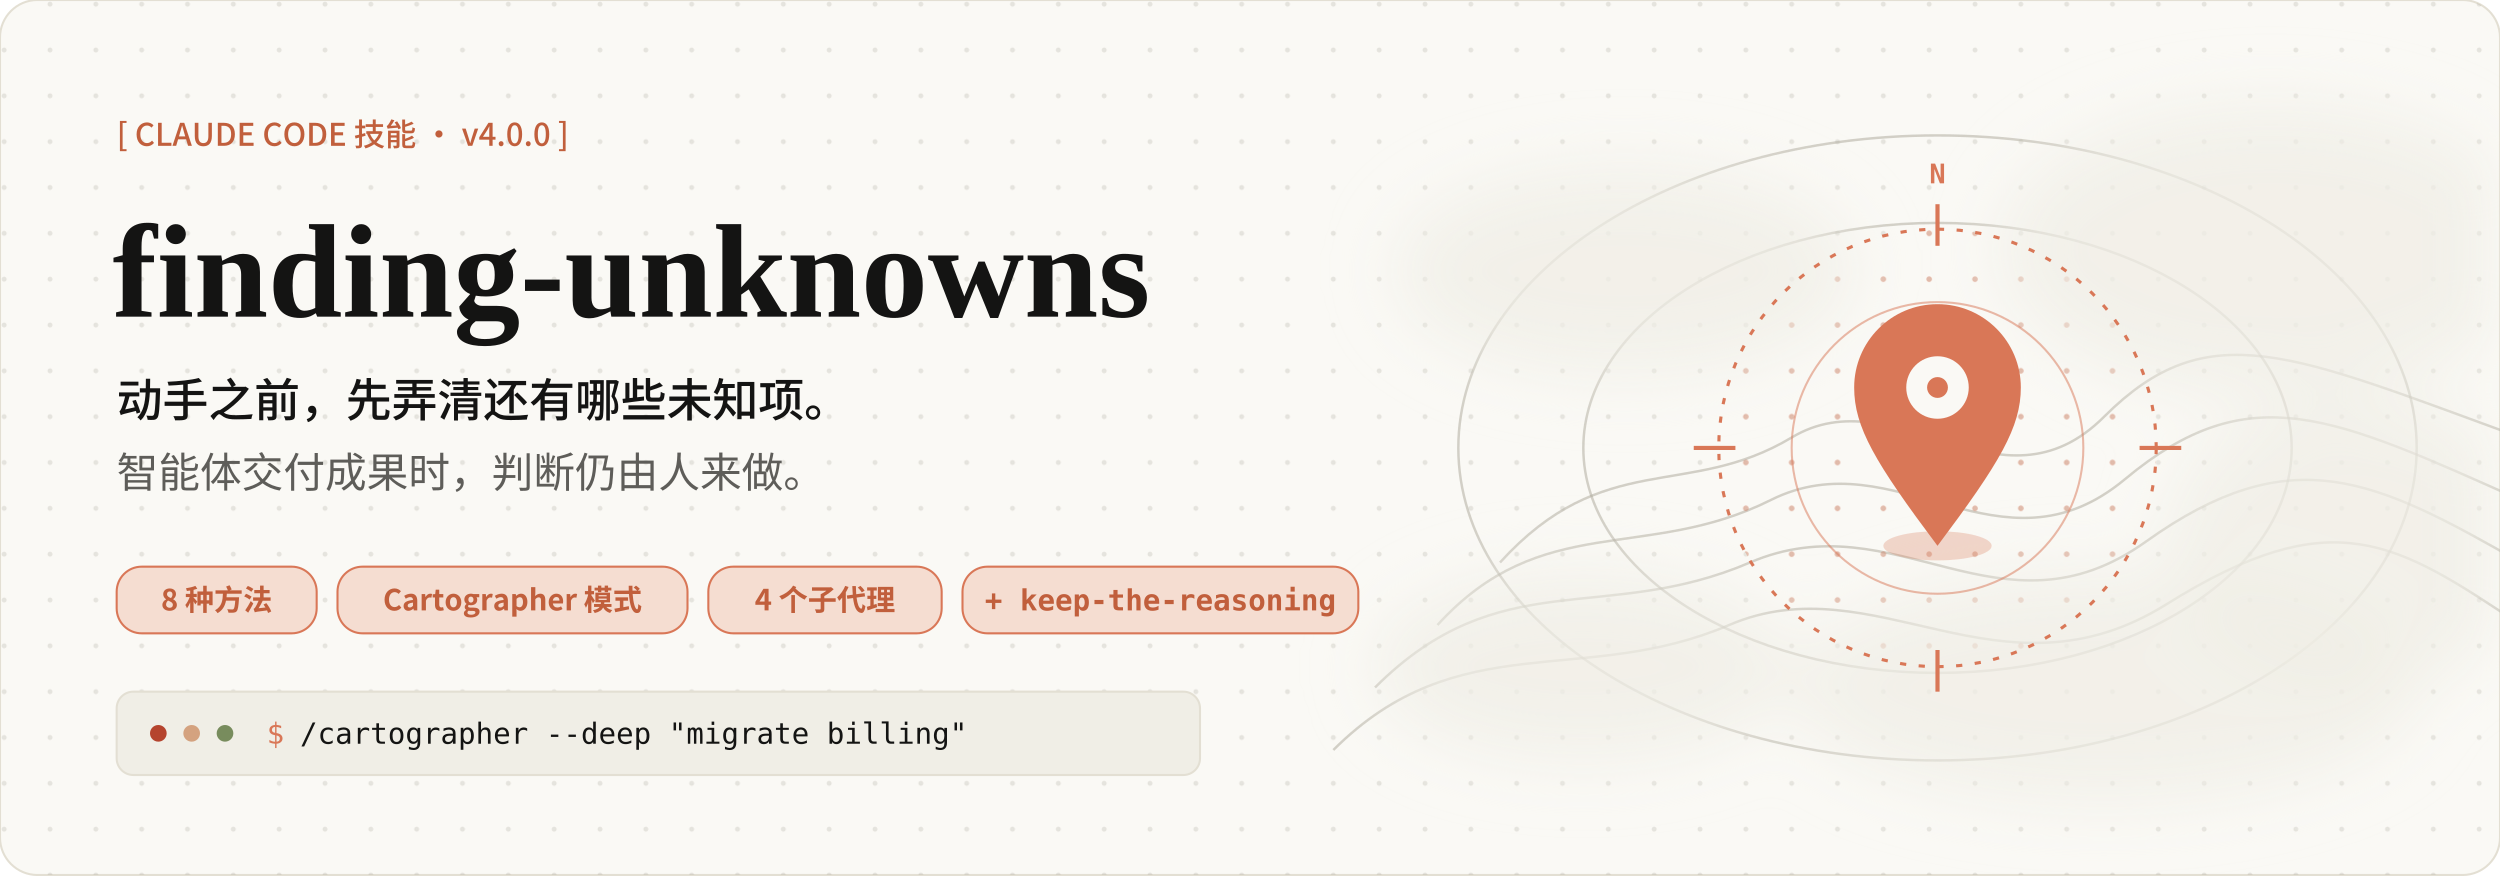
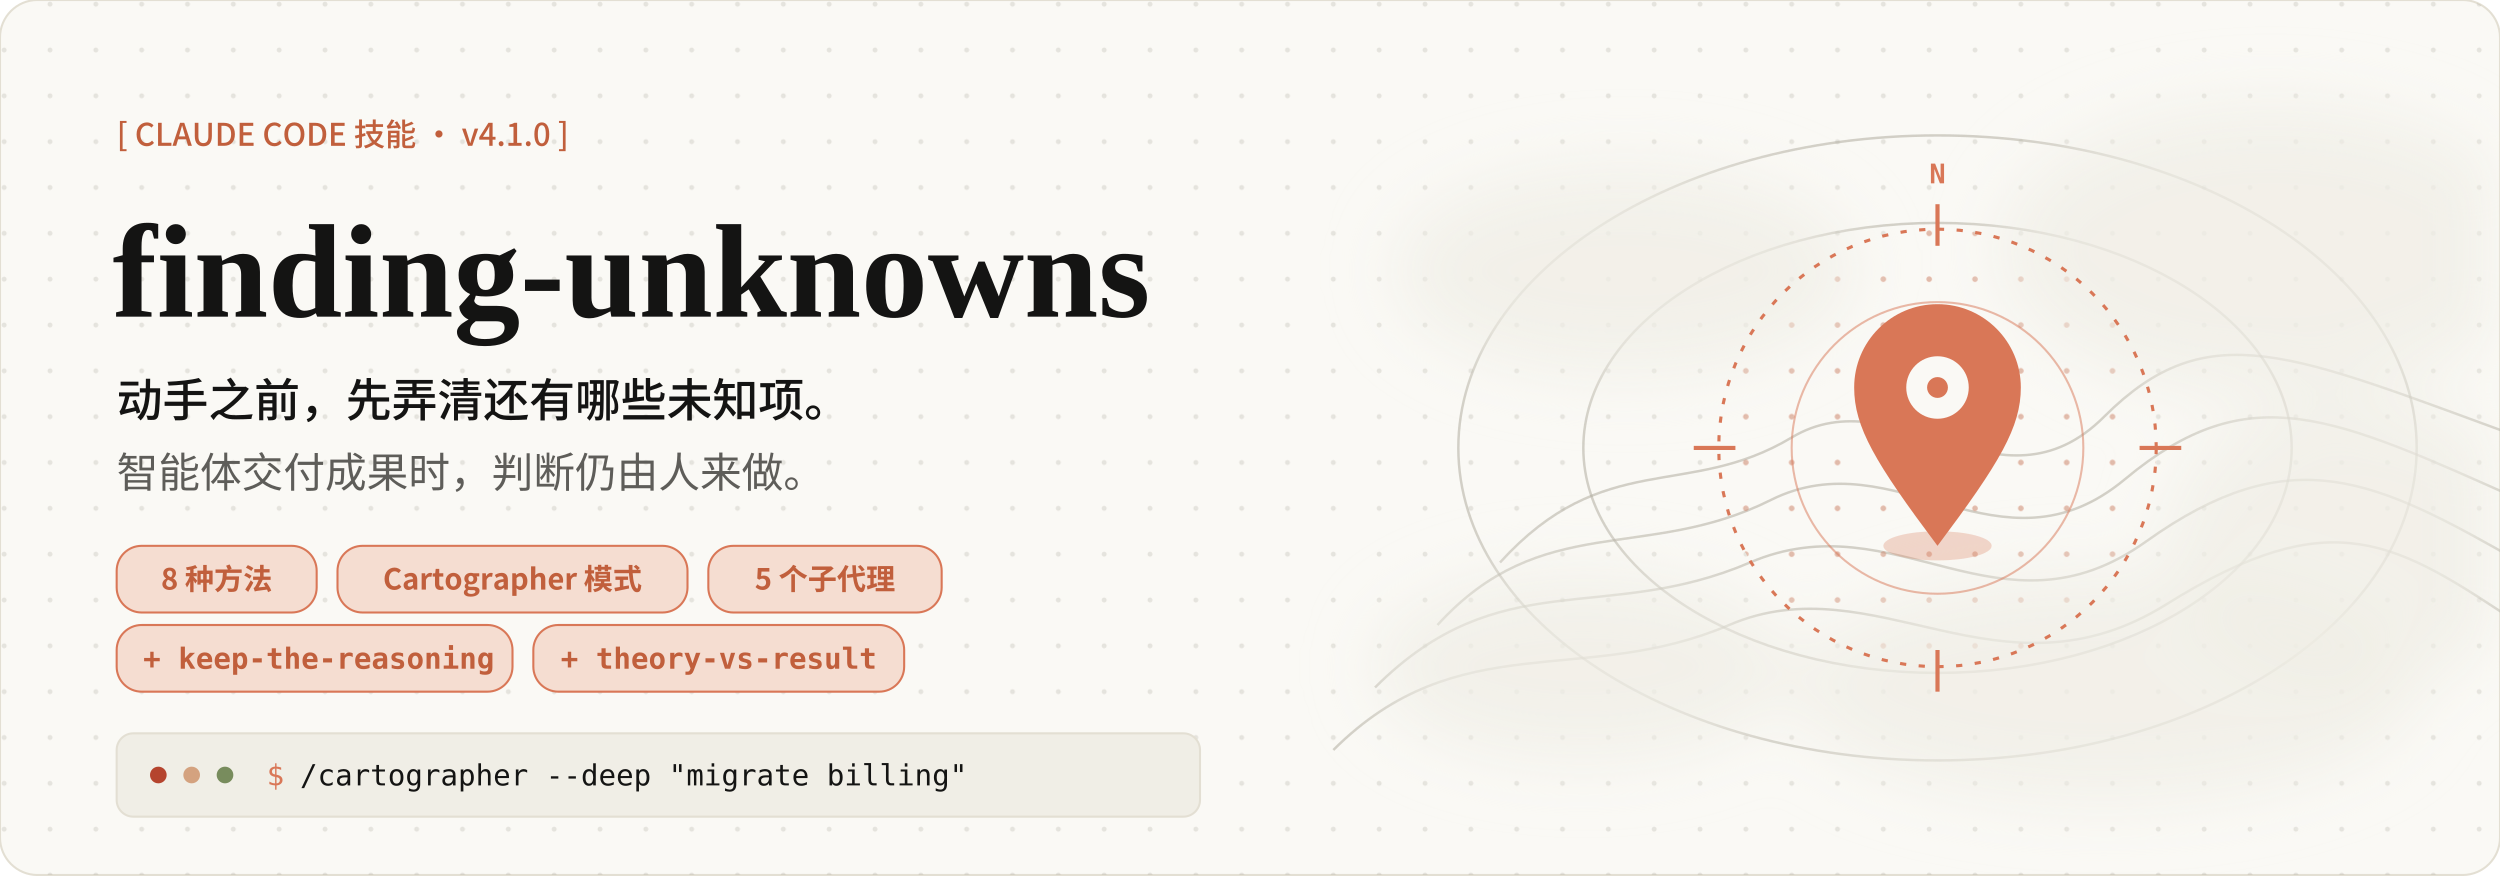
<svg xmlns="http://www.w3.org/2000/svg" xmlns:xlink="http://www.w3.org/1999/xlink" width="1200" height="420" viewBox="0 0 1200 420" role="img" aria-labelledby="t d">
  <defs>
    <path id="nsc400-cid01398" d="M194 244C111 244 42 176 42 92C42 7 111 -61 194 -61C279 -61 347 7 347 92C347 176 279 244 194 244ZM194 -10C139 -10 93 35 93 92C93 147 139 193 194 193C251 193 296 147 296 92C296 35 251 -10 194 -10Z" />
    <path id="nsc400-cid09708" d="M318 597C258 521 159 442 70 392C87 380 115 351 129 336C216 393 322 483 391 569ZM618 555C711 491 822 396 873 332L936 382C881 445 768 536 677 598ZM352 422 285 401C325 303 379 220 448 152C343 72 208 20 47 -14C61 -31 85 -64 93 -82C254 -42 393 16 503 102C609 16 744 -42 910 -74C920 -53 941 -22 958 -5C797 21 663 74 559 151C630 220 686 303 727 406L652 427C618 335 568 260 503 199C437 261 387 336 352 422ZM418 825C443 787 470 737 485 701H67V628H931V701H517L562 719C549 754 516 809 489 849Z" />
    <path id="nsc400-cid09749" d="M457 837C454 683 460 194 43 -17C66 -33 90 -57 104 -76C349 55 455 279 502 480C551 293 659 46 910 -72C922 -51 944 -25 965 -9C611 150 549 569 534 689C539 749 540 800 541 837Z" />
    <path id="nsc400-cid09777" d="M323 768V699H441C437 443 421 132 247 -32C267 -44 292 -65 306 -83C490 98 511 423 517 699H716C698 599 674 486 654 411H845C832 141 816 36 789 9C779 -1 767 -4 748 -4C725 -4 667 -3 605 3C619 -18 627 -49 629 -71C689 -74 746 -75 778 -72C812 -69 833 -62 853 -37C888 2 904 122 920 445C921 456 922 481 922 481H742C762 568 784 678 800 768ZM229 835C183 686 108 536 24 439C37 420 58 380 65 362C94 397 122 437 148 481V-80H220V616C250 680 277 749 299 816Z" />
    <path id="nsc400-cid09792" d="M408 406C459 326 524 218 554 155L624 193C592 254 525 359 473 437ZM751 828V618H345V542H751V23C751 0 742 -7 718 -8C695 -9 613 -10 528 -6C539 -27 553 -61 558 -81C667 -82 734 -81 774 -69C812 -57 828 -35 828 23V542H954V618H828V828ZM295 834C236 678 140 525 37 427C52 409 75 370 84 352C119 387 153 429 186 474V-78H261V590C302 660 338 735 368 811Z" />
    <path id="nsc400-cid09966" d="M251 836C201 685 119 535 30 437C45 420 67 380 74 363C104 397 133 436 160 479V-78H232V605C266 673 296 745 321 816ZM416 175V106H581V-74H654V106H815V175H654V521C716 347 812 179 916 84C930 104 955 130 973 143C865 230 761 398 702 566H954V638H654V837H581V638H298V566H536C474 396 369 226 259 138C276 125 301 99 313 81C419 177 517 342 581 518V175Z" />
    <path id="nsc400-cid10402" d="M696 840C673 679 632 520 565 417C572 410 583 398 592 386H483V577H614V645H483V829H411V645H273V577H411V386H299V-35H366V31H594V384L612 359C630 386 646 416 660 449C675 355 698 257 736 168C689 86 626 21 539 -29C554 -41 578 -68 587 -81C664 -32 723 27 770 98C808 28 859 -33 925 -80C935 -61 957 -34 971 -21C899 25 847 90 808 165C863 276 895 413 914 581H960V646H727C742 705 754 766 764 828ZM366 320H527V97H366ZM709 581H847C833 450 811 338 772 244C734 346 714 458 703 561ZM233 835C185 681 105 528 18 429C31 410 50 369 58 352C91 391 122 436 152 485V-80H222V615C253 680 280 748 302 816Z" />
    <path id="nsc400-cid11182" d="M839 821V19C839 0 831 -6 812 -6C793 -7 730 -8 659 -5C671 -27 683 -61 687 -81C779 -82 835 -80 868 -67C899 -55 913 -32 913 19V821ZM631 720V165H703V720ZM500 786C474 718 434 640 398 586C415 579 446 564 461 553C495 609 538 694 569 767ZM73 757C110 696 154 614 173 562L239 591C218 642 174 721 136 781ZM46 299V229H261C237 130 184 37 73 -33C91 -45 118 -71 130 -86C259 -4 316 108 340 229H569V299H350C355 343 356 388 356 432V468H543V540H356V835H281V540H83V468H281V432C281 388 279 343 274 299Z" />
    <path id="nsc400-cid18519" d="M544 839C544 782 546 725 549 670H128V389C128 259 119 86 36 -37C54 -46 86 -72 99 -87C191 45 206 247 206 388V395H389C385 223 380 159 367 144C359 135 350 133 335 133C318 133 275 133 229 138C241 119 249 89 250 68C299 65 345 65 371 67C398 70 415 77 431 96C452 123 457 208 462 433C462 443 463 465 463 465H206V597H554C566 435 590 287 628 172C562 96 485 34 396 -13C412 -28 439 -59 451 -75C528 -29 597 26 658 92C704 -11 764 -73 841 -73C918 -73 946 -23 959 148C939 155 911 172 894 189C888 56 876 4 847 4C796 4 751 61 714 159C788 255 847 369 890 500L815 519C783 418 740 327 686 247C660 344 641 463 630 597H951V670H626C623 725 622 781 622 839ZM671 790C735 757 812 706 850 670L897 722C858 756 779 805 716 836Z" />
    <path id="nsc400-cid20103" d="M466 773C452 721 425 643 403 594L448 578C472 623 501 695 526 755ZM190 755C212 700 229 628 233 580L286 598C281 645 262 717 239 771ZM320 838V539H177V474H311C276 385 215 290 159 238C169 222 185 195 192 176C238 220 284 294 320 370V120H385V386C420 340 463 280 480 250L524 302C504 329 414 434 385 462V474H531V539H385V838ZM84 804V22H505V89H151V804ZM569 739V421C569 266 560 104 490 -40C509 -51 535 -70 548 -85C627 70 640 242 640 421V434H785V-81H856V434H961V504H640V690C752 714 873 747 957 786L895 842C820 803 685 765 569 739Z" />
    <path id="nsc400-cid20241" d="M474 452C527 375 595 269 627 208L693 246C659 307 590 409 536 485ZM324 402V174H153V402ZM324 469H153V688H324ZM81 756V25H153V106H394V756ZM764 835V640H440V566H764V33C764 13 756 6 736 6C714 4 640 4 562 7C573 -15 585 -49 590 -70C690 -70 754 -69 790 -56C826 -44 840 -22 840 33V566H962V640H840V835Z" />
    <path id="nsc400-cid20445" d="M615 691H823V478H615ZM545 759V410H896V759ZM269 118H735V19H269ZM269 177V271H735V177ZM195 333V-80H269V-43H735V-78H811V333ZM162 843C140 768 100 693 50 642C67 634 96 616 110 605C132 630 153 661 173 696H258V637L256 601H50V539H243C221 478 168 412 40 362C57 349 79 326 89 310C194 357 254 414 288 472C338 438 413 384 443 360L495 411C466 431 352 501 311 523L316 539H503V601H328L329 637V696H477V757H204C214 780 223 805 231 829Z" />
    <path id="nsc400-cid20840" d="M756 629C733 568 690 482 655 428L719 406C754 456 798 535 834 605ZM185 600C224 540 263 459 276 408L347 436C333 487 292 566 252 624ZM460 840V719H104V648H460V396H57V324H409C317 202 169 85 34 26C52 11 76 -18 88 -36C220 30 363 150 460 282V-79H539V285C636 151 780 27 914 -39C927 -20 950 8 968 23C832 83 683 202 591 324H945V396H539V648H903V719H539V840Z" />
    <path id="nsc400-cid20925" d="M159 792V394H461V309H62V240H400C310 144 167 58 36 15C53 -1 76 -28 88 -47C220 3 364 98 461 208V-80H540V213C639 106 785 9 914 -42C925 -23 949 5 965 21C839 63 694 148 601 240H939V309H540V394H848V792ZM236 563H461V459H236ZM540 563H767V459H540ZM236 727H461V625H236ZM540 727H767V625H540Z" />
    <path id="nsc400-cid27066" d="M189 279H459V57H189ZM810 279V57H535V279ZM189 353V571H459V353ZM810 353H535V571H810ZM459 840V646H114V-80H189V-18H810V-76H888V646H535V840Z" />
    <path id="nsc400-cid32775" d="M383 420V334H170V420ZM100 484V-79H170V125H383V8C383 -5 380 -9 367 -9C352 -10 310 -10 263 -8C273 -28 284 -57 288 -77C351 -77 394 -76 422 -65C449 -53 457 -32 457 7V484ZM170 275H383V184H170ZM858 765C801 735 711 699 625 670V838H551V506C551 424 576 401 672 401C692 401 822 401 844 401C923 401 946 434 954 556C933 561 903 572 888 585C883 486 876 469 837 469C809 469 699 469 678 469C633 469 625 475 625 507V609C722 637 829 673 908 709ZM870 319C812 282 716 243 625 213V373H551V35C551 -49 577 -71 674 -71C695 -71 827 -71 849 -71C933 -71 954 -35 963 99C943 104 913 116 896 128C892 15 884 -4 843 -4C814 -4 703 -4 681 -4C634 -4 625 2 625 34V151C726 179 841 218 919 263ZM84 553C105 562 140 567 414 586C423 567 431 549 437 533L502 563C481 623 425 713 373 780L312 756C337 722 362 682 384 643L164 631C207 684 252 751 287 818L209 842C177 764 122 685 105 664C88 643 73 628 58 625C67 605 80 569 84 553Z" />
    <path id="nsc400-cid59058" d="M157 -107C262 -70 330 12 330 120C330 190 300 235 245 235C204 235 169 210 169 163C169 116 203 92 244 92L261 94C256 25 212 -22 135 -54Z" />
    <path id="nsc500-cid00015" d="M149 -14C193 -14 227 21 227 68C227 115 193 149 149 149C106 149 72 115 72 68C72 21 106 -14 149 -14Z" />
    <path id="nsc500-cid00017" d="M286 -14C429 -14 523 115 523 371C523 625 429 750 286 750C141 750 47 626 47 371C47 115 141 -14 286 -14ZM286 78C211 78 158 159 158 371C158 582 211 659 286 659C360 659 413 582 413 371C413 159 360 78 286 78Z" />
+     <path id="nsc500-cid00018" d="M85 0H506V95H363V737H276C233 710 184 692 115 680V607H247V95H85Z" />
    <path id="nsc500-cid00021" d="M339 0H447V198H540V288H447V737H313L20 275V198H339ZM339 288H137L281 509C302 547 322 585 340 623H344C342 582 339 520 339 480Z" />
    <path id="nsc500-cid00034" d="M0 0H119L181 209H437L499 0H622L378 737H244ZM209 301 238 400C262 480 285 561 307 645H311C334 562 356 480 380 400L409 301Z" />
    <path id="nsc500-cid00036" d="M384 -14C480 -14 554 24 614 93L551 167C507 119 456 88 389 88C259 88 176 196 176 370C176 543 265 649 392 649C451 649 497 621 536 583L598 657C553 706 481 750 390 750C203 750 56 606 56 367C56 125 199 -14 384 -14Z" />
    <path id="nsc500-cid00037" d="M97 0H294C514 0 643 131 643 371C643 612 514 737 288 737H97ZM213 95V642H280C438 642 523 555 523 371C523 188 438 95 280 95Z" />
    <path id="nsc500-cid00038" d="M97 0H543V99H213V336H483V434H213V639H532V737H97Z" />
    <path id="nsc500-cid00045" d="M97 0H525V99H213V737H97Z" />
    <path id="nsc500-cid00048" d="M377 -14C567 -14 698 134 698 371C698 608 567 750 377 750C188 750 56 609 56 371C56 134 188 -14 377 -14ZM377 88C255 88 176 199 176 371C176 543 255 649 377 649C499 649 579 543 579 371C579 199 499 88 377 88Z" />
    <path id="nsc500-cid00054" d="M367 -14C530 -14 640 76 640 316V737H528V309C528 142 460 88 367 88C275 88 209 142 209 309V737H93V316C93 76 204 -14 367 -14Z" />
    <path id="nsc500-cid00060" d="M104 -171H316V-107H190V733H316V797H104Z" />
    <path id="nsc500-cid00062" d="M40 -171H252V797H40V733H165V-107H40Z" />
    <path id="nsc500-cid00087" d="M207 0H342L531 551H419L325 254C310 200 293 144 277 90H273C257 144 241 200 225 254L131 551H14Z" />
    <path id="nsc500-cid01398" d="M194 246C108 246 37 175 37 89C37 3 108 -67 194 -67C281 -67 350 3 350 89C350 175 281 246 194 246ZM194 -7C141 -7 98 36 98 89C98 142 141 185 194 185C247 185 290 142 290 89C290 36 247 -7 194 -7Z" />
    <path id="nsc500-cid01644" d="M500 496C436 496 384 444 384 380C384 316 436 264 500 264C564 264 616 316 616 380C616 444 564 496 500 496Z" />
    <path id="nsc500-cid09583" d="M240 143C187 143 115 89 46 14L115 -74C160 -9 206 54 238 54C260 54 292 21 334 -5C402 -47 483 -59 605 -59C703 -59 866 -54 939 -49C941 -23 956 27 967 53C870 41 720 32 609 32C498 32 414 39 350 80L337 88C543 218 760 422 884 609L812 656L793 651H534L601 690C579 732 529 801 490 852L406 807C440 760 482 695 505 651H97V559H723C611 414 425 245 251 142Z" />
    <path id="nsc500-cid09689" d="M166 247V156H845V247ZM52 33V-61H949V33ZM99 738V395L37 389L48 296C171 311 344 332 507 353L505 440L356 423V596H497V681H356V844H262V413L187 405V738ZM845 747C794 716 717 683 639 655V844H545V459C545 357 571 327 677 327C698 327 808 327 831 327C920 327 946 366 958 505C931 511 892 527 871 542C867 435 860 416 823 416C799 416 707 416 688 416C646 416 639 422 639 459V570C734 598 837 633 918 672Z" />
    <path id="nsc500-cid10845" d="M453 844V697H296C309 734 320 771 330 806L234 825C211 721 161 587 94 503C117 494 155 474 177 460C209 500 237 551 261 606H453V421H58V330H310C292 179 251 58 44 -8C65 -27 92 -65 103 -89C333 -7 387 142 408 330H579V58C579 -39 604 -69 703 -69C723 -69 813 -69 833 -69C920 -69 946 -28 955 128C930 135 889 150 869 166C865 41 859 21 825 21C804 21 732 21 716 21C681 21 674 26 674 58V330H944V421H549V606H869V697H549V844Z" />
    <path id="nsc500-cid11237" d="M595 514V103H682V514ZM796 543V27C796 13 791 9 775 8C759 7 705 7 649 9C663 -15 678 -55 683 -81C758 -81 810 -79 844 -64C879 -49 890 -24 890 26V543ZM711 848C690 801 655 737 623 690H330L383 709C365 748 324 804 286 845L197 814C229 776 264 727 282 690H50V604H951V690H730C757 729 786 774 813 817ZM397 289V203H199V289ZM397 361H199V443H397ZM109 524V-79H199V132H397V17C397 5 393 1 380 0C367 -1 323 -1 278 1C291 -21 304 -57 309 -81C375 -81 419 -80 449 -65C480 -51 489 -28 489 16V524Z" />
    <path id="nsc500-cid11393" d="M86 764V680H475V764ZM637 827C637 756 637 687 635 619H506V528H632C620 305 582 110 452 -13C476 -27 508 -60 523 -83C668 57 711 278 724 528H854C843 190 831 63 807 34C797 21 786 18 769 18C748 18 700 18 647 23C663 -3 674 -42 676 -69C728 -72 781 -73 813 -69C846 -64 868 -54 890 -24C924 21 935 165 948 574C948 587 948 619 948 619H728C730 687 731 757 731 827ZM90 33C116 49 155 61 420 125L436 66L518 94C501 162 457 279 419 366L343 345C360 302 379 252 395 204L186 158C223 243 257 345 281 442H493V529H51V442H184C160 330 121 219 107 188C91 150 77 125 60 119C70 96 85 52 90 33Z" />
    <path id="nsc500-cid12277" d="M551 717 550 563H479V717ZM323 324V243H382C364 146 328 50 260 -29C276 -39 306 -70 317 -87C398 5 439 125 460 243H546C542 100 537 39 528 20C520 3 513 0 500 0C485 0 457 0 426 3C438 -21 445 -57 447 -81C483 -83 515 -83 540 -78C566 -74 583 -65 599 -34C625 10 625 192 628 753C628 764 628 797 628 797H324V717H401V563H324V482H401C401 433 399 379 394 324ZM549 482 547 324H471C477 380 479 434 479 482ZM682 797V-85H761V719H861C844 640 818 525 794 444C854 358 865 283 865 223C865 188 861 158 849 147C841 140 832 137 822 137C811 136 797 136 780 138C793 114 798 80 798 58C819 57 838 57 854 59C874 62 892 69 905 79C932 101 943 147 943 211C943 281 930 361 868 452C898 541 931 669 956 767L898 800L887 797ZM70 752V83H141V180H291V752ZM141 665H217V267H141Z" />
    <path id="nsc500-cid17143" d="M58 493V412H940V493H544V570H862V646H544V720H897V801H98V720H451V646H137V570H451V493ZM629 389V273H370V389H276V273H48V189H267C248 116 191 44 31 -7C51 -24 79 -59 90 -82C287 -16 348 87 364 189H629V-85H726V189H954V273H726V389Z" />
    <path id="nsc500-cid18630" d="M46 327V235H452V39C452 18 444 11 421 11C398 10 317 10 237 12C252 -13 270 -55 277 -81C381 -82 449 -80 492 -65C534 -50 551 -24 551 37V235H956V327H551V471H898V561H551V710C666 724 774 742 861 767L791 844C633 799 349 772 109 761C118 740 130 702 133 678C234 682 344 689 452 699V561H114V471H452V327Z" />
    <path id="nsc500-cid18711" d="M608 844V693H381V605H608V468H400V382H444L427 377C466 276 517 189 583 117C506 64 418 26 324 2C342 -18 365 -58 374 -83C475 -53 569 -9 651 51C724 -9 811 -55 912 -85C926 -61 952 -23 973 -4C877 21 794 60 725 113C813 198 882 307 922 446L861 472L844 468H702V605H936V693H702V844ZM520 382H802C768 301 717 231 655 174C597 233 552 303 520 382ZM169 844V647H45V559H169V357C118 344 71 333 33 324L58 233L169 264V25C169 11 163 6 150 6C137 5 94 5 50 6C62 -19 74 -57 78 -80C147 -81 192 -78 222 -63C251 -49 262 -24 262 25V290L376 323L364 409L262 382V559H367V647H262V844Z" />
    <path id="nsc500-cid20695" d="M379 845C368 803 354 760 337 718H60V629H298C235 504 147 389 33 312C52 295 81 261 95 240C152 280 202 327 247 380V-83H340V112H735V27C735 12 729 7 712 7C695 6 634 6 575 9C587 -17 601 -57 604 -83C689 -83 745 -82 781 -68C817 -53 827 -25 827 25V530H351C370 562 387 595 402 629H943V718H440C453 753 465 787 476 822ZM340 280H735V192H340ZM340 360V446H735V360Z" />
    <path id="nsc500-cid20756" d="M449 844V686H131V592H449V439H58V345H400C311 223 166 107 28 47C50 28 81 -10 98 -34C224 32 354 141 449 264V-84H549V268C645 143 775 30 902 -34C918 -9 948 28 971 47C834 107 688 223 598 345H946V439H549V592H875V686H549V844Z" />
    <path id="nsc500-cid23731" d="M78 761C132 730 203 683 236 650L295 723C259 755 188 799 134 826ZM31 499C89 467 163 419 198 385L256 459C218 492 142 537 85 566ZM63 -12 149 -67C196 29 250 149 291 255L214 311C169 196 107 66 63 -12ZM447 204H782V139H447ZM447 271V332H782V271ZM567 844V770H320V701H567V647H346V581H567V523H283V453H955V523H661V581H890V647H661V701H916V770H661V844ZM360 403V-84H447V69H782V15C782 2 778 -2 764 -2C751 -2 703 -3 656 0C667 -23 679 -58 683 -82C753 -82 800 -81 831 -68C863 -54 872 -30 872 13V403Z" />
    <path id="nsc500-cid28275" d="M542 758V-55H634V21H817V-43H913V758ZM634 110V669H817V110ZM145 844C123 726 83 608 26 533C48 520 86 494 103 478C131 518 156 569 178 625H239V475V444H41V354H233C218 228 171 91 29 -10C48 -24 83 -62 96 -81C202 -4 263 97 296 200C349 137 417 52 450 2L515 83C486 117 370 247 320 296L329 354H513V444H335V473V625H485V713H208C219 750 229 788 237 826Z" />
    <path id="nsc500-cid32775" d="M369 407V335H184V407ZM96 486V-83H184V114H369V19C369 7 365 3 353 3C339 2 298 2 255 4C268 -20 282 -57 287 -82C348 -82 393 -80 423 -66C454 -52 462 -27 462 18V486ZM184 263H369V187H184ZM853 774C800 745 720 711 642 683V842H549V523C549 429 575 401 681 401C702 401 815 401 838 401C923 401 949 435 960 560C934 566 895 580 877 595C872 501 865 485 829 485C804 485 711 485 692 485C649 485 642 490 642 524V607C735 634 837 668 915 705ZM863 327C810 292 726 255 643 225V375H550V47C550 -48 577 -76 683 -76C705 -76 820 -76 843 -76C932 -76 958 -39 969 99C943 105 905 119 885 134C881 26 874 7 835 7C809 7 714 7 695 7C652 7 643 13 643 47V147C741 176 848 213 926 257ZM85 546C108 555 145 561 405 581C414 562 421 545 426 529L510 565C491 626 437 716 387 784L308 753C329 722 351 687 370 652L182 640C224 692 267 756 299 819L199 847C169 771 117 695 101 675C84 653 69 639 53 635C64 610 80 565 85 546Z" />
    <path id="nsc500-cid40120" d="M673 472C743 401 838 304 883 245L954 313C908 369 810 462 742 529ZM77 782C131 729 196 655 226 608L305 668C272 714 204 784 150 834ZM327 780V686H612C532 535 410 403 275 320C296 302 332 263 346 243C424 298 500 368 567 450V71H664V586C684 618 703 652 720 686H933V780ZM257 508H38V415H162V122C118 103 68 60 18 4L88 -89C131 -23 175 43 207 43C229 43 264 8 307 -19C381 -63 465 -74 597 -74C700 -74 877 -68 949 -63C951 -34 967 16 978 42C877 29 717 20 601 20C484 20 393 27 326 69C296 87 275 103 257 115Z" />
    <path id="nsc500-cid44152" d="M610 493V285C610 183 580 60 310 -11C330 -29 358 -64 370 -84C652 4 705 150 705 284V493ZM688 83C763 35 859 -35 905 -82L968 -16C919 29 821 96 747 141ZM25 195 48 96C143 128 266 170 383 211L371 291L257 259V641H366V731H42V641H163V232ZM414 625V153H507V541H805V156H901V625H666C680 653 695 685 710 717H960V802H382V717H599C590 686 579 653 568 625Z" />
    <path id="nsc500-cid59058" d="M173 -120C287 -84 357 3 357 113C357 189 324 238 261 238C215 238 176 209 176 158C176 107 215 79 260 79L274 80C269 19 224 -27 147 -55Z" />
-     <path id="nsc700-cid00021" d="M337 0H474V192H562V304H474V741H297L21 292V192H337ZM337 304H164L279 488C300 528 320 569 338 609H343C340 565 337 498 337 455Z" />
+     <path id="nsc700-cid00022" d="M277 -14C412 -14 535 81 535 246C535 407 432 480 307 480C273 480 247 474 218 460L232 617H501V741H105L85 381L152 338C196 366 220 376 263 376C337 376 388 328 388 242C388 155 334 106 257 106C189 106 136 140 94 181L26 87C82 32 159 -14 277 -14Z" />
    <path id="nsc700-cid00025" d="M295 -14C444 -14 544 72 544 184C544 285 488 345 419 382V387C467 422 514 483 514 556C514 674 430 753 299 753C170 753 76 677 76 557C76 479 117 423 174 382V377C105 341 47 279 47 184C47 68 152 -14 295 -14ZM341 423C264 454 206 488 206 557C206 617 246 650 296 650C358 650 394 607 394 547C394 503 377 460 341 423ZM298 90C229 90 174 133 174 200C174 256 202 305 242 338C338 297 407 266 407 189C407 125 361 90 298 90Z" />
    <path id="nsc700-cid00036" d="M392 -14C489 -14 568 24 629 95L550 187C511 144 462 114 398 114C281 114 206 211 206 372C206 531 289 627 401 627C457 627 500 601 538 565L615 659C567 709 493 754 398 754C211 754 54 611 54 367C54 120 206 -14 392 -14Z" />
    <path id="nsc700-cid00066" d="M216 -14C281 -14 337 17 385 60H390L400 0H520V327C520 489 447 574 305 574C217 574 137 540 72 500L124 402C176 433 226 456 278 456C347 456 371 414 373 359C148 335 51 272 51 153C51 57 116 -14 216 -14ZM265 101C222 101 191 120 191 164C191 215 236 252 373 268V156C338 121 307 101 265 101Z" />
    <path id="nsc700-cid00070" d="M323 -14C392 -14 463 10 518 48L468 138C427 113 388 100 343 100C259 100 199 147 187 238H532C536 252 539 279 539 306C539 462 459 574 305 574C172 574 44 461 44 280C44 95 166 -14 323 -14ZM184 337C196 418 248 460 307 460C380 460 413 412 413 337Z" />
    <path id="nsc700-cid00072" d="M276 -243C463 -243 581 -157 581 -44C581 54 507 96 372 96H276C211 96 188 112 188 141C188 165 198 177 212 190C237 181 263 177 284 177C405 177 501 240 501 367C501 402 490 433 476 452H571V560H370C346 568 317 574 284 574C166 574 59 503 59 372C59 306 95 253 134 225V221C100 197 72 158 72 117C72 70 93 41 123 22V17C70 -12 43 -52 43 -99C43 -198 144 -243 276 -243ZM284 268C236 268 197 305 197 372C197 437 235 473 284 473C334 473 373 437 373 372C373 305 334 268 284 268ZM298 -149C217 -149 165 -123 165 -77C165 -53 176 -31 201 -11C222 -16 245 -18 278 -18H347C407 -18 440 -29 440 -69C440 -112 383 -149 298 -149Z" />
    <path id="nsc700-cid00073" d="M79 0H226V385C267 426 297 448 342 448C397 448 421 418 421 331V0H568V349C568 490 516 574 395 574C319 574 263 534 219 492L226 597V798H79Z" />
    <path id="nsc700-cid00080" d="M313 -14C453 -14 582 94 582 280C582 466 453 574 313 574C172 574 44 466 44 280C44 94 172 -14 313 -14ZM313 106C236 106 194 174 194 280C194 385 236 454 313 454C389 454 432 385 432 280C432 174 389 106 313 106Z" />
    <path id="nsc700-cid00081" d="M79 -215H226V-44L221 47C263 8 311 -14 360 -14C483 -14 598 97 598 289C598 461 515 574 378 574C317 574 260 542 213 502H210L199 560H79ZM328 107C297 107 262 118 226 149V396C264 434 298 453 336 453C413 453 447 394 447 287C447 165 394 107 328 107Z" />
    <path id="nsc700-cid00083" d="M79 0H226V334C258 415 310 444 353 444C377 444 393 441 413 435L437 562C421 569 403 574 372 574C314 574 254 534 213 461H210L199 560H79Z" />
    <path id="nsc700-cid00085" d="M284 -14C333 -14 372 -2 403 7L378 114C363 108 341 102 323 102C273 102 246 132 246 196V444H385V560H246V711H125L108 560L21 553V444H100V195C100 71 151 -14 284 -14Z" />
    <path id="nsc700-cid09540" d="M436 526V-88H561V526ZM498 851C396 681 214 558 23 486C57 453 92 406 111 369C256 436 395 533 504 658C660 496 785 421 894 368C912 408 950 454 983 482C867 527 730 601 576 752L606 800Z" />
    <path id="nsc700-cid09807" d="M716 786C768 736 828 665 853 619L950 680C921 727 858 795 806 842ZM527 834C530 728 535 630 543 539L340 512L357 397L554 424C591 117 669 -72 840 -87C896 -91 951 -45 976 149C954 161 901 192 878 218C870 107 858 56 835 58C754 69 702 217 674 440L965 480L948 593L662 555C655 641 651 735 649 834ZM284 841C223 690 118 542 9 449C30 420 65 356 76 327C112 360 147 398 181 440V-88H305V620C341 680 373 743 399 804Z" />
    <path id="nsc700-cid15353" d="M443 555V416H45V295H443V56C443 39 436 34 414 33C392 32 314 32 244 36C264 2 288 -53 295 -88C387 -89 456 -86 505 -67C553 -48 568 -14 568 53V295H958V416H568V492C683 555 804 645 890 728L798 799L771 792H145V674H638C579 630 507 585 443 555Z" />
    <path id="nsc700-cid17163" d="M543 846C543 790 544 734 546 679H51V562H552C576 207 651 -90 823 -90C918 -90 959 -44 977 147C944 160 899 189 872 217C867 90 855 36 834 36C761 36 699 269 678 562H951V679H856L926 739C897 772 839 819 793 850L714 784C754 754 803 712 831 679H673C671 734 671 790 672 846ZM51 59 84 -62C214 -35 392 2 556 38L548 145L360 111V332H522V448H89V332H240V90C168 78 103 67 51 59Z" />
    <path id="nsc700-cid20129" d="M416 818C436 779 460 728 476 689H52V572H306C296 360 277 133 35 5C68 -20 105 -62 123 -94C304 10 379 167 412 335H729C715 156 697 69 670 46C656 35 643 33 621 33C591 33 521 34 452 40C475 8 493 -43 495 -78C562 -81 629 -82 668 -77C714 -73 746 -63 776 -30C818 13 839 126 857 399C859 415 860 451 860 451H430C434 491 437 532 440 572H949V689H538L607 718C591 758 561 818 534 863Z" />
    <path id="nsc700-cid22039" d="M512 404H787V360H512ZM512 525H787V482H512ZM720 850V781H604V850H490V781H373V683H490V626H604V683H720V626H836V683H949V781H836V850ZM401 608V277H593C591 257 588 237 585 219H355V120H546C509 68 442 31 317 6C340 -17 368 -61 378 -90C543 -50 625 12 667 99C717 7 793 -57 906 -88C922 -58 955 -12 980 11C890 29 823 66 778 120H953V219H703L710 277H903V608ZM151 850V663H42V552H151V527C123 413 74 284 18 212C38 180 64 125 76 91C103 133 129 190 151 254V-89H264V365C285 323 304 280 315 250L386 334C369 363 293 479 264 517V552H355V663H264V850Z" />
    <path id="nsc700-cid23247" d="M94 751C158 721 242 673 280 638L350 737C308 770 223 814 160 839ZM35 481C99 453 183 407 222 373L289 473C246 506 161 548 98 571ZM70 3 172 -78C232 20 295 134 348 239L260 319C200 203 123 78 70 3ZM399 -66C433 -50 484 -41 819 0C835 -32 847 -63 855 -89L962 -35C935 47 863 163 795 250L698 203C721 171 744 136 765 100L529 75C579 151 629 242 670 333H942V446H701V587H906V701H701V850H579V701H381V587H579V446H340V333H529C489 234 441 146 423 119C399 82 381 60 357 54C372 20 393 -40 399 -66Z" />
    <path id="nsc700-cid26492" d="M514 527H617V442H514ZM718 527H816V442H718ZM514 706H617V622H514ZM718 706H816V622H718ZM329 51V-58H975V51H729V146H941V254H729V340H931V807H405V340H606V254H399V146H606V51ZM24 124 51 2C147 33 268 73 379 111L358 225L261 194V394H351V504H261V681H368V792H36V681H146V504H45V394H146V159Z" />
    <path id="nsc700-cid29096" d="M629 534V347H544V534ZM750 534H834V347H750ZM629 846V650H431V170H544V232H629V-86H750V232H834V178H952V650H750V846ZM361 841C278 806 152 776 38 759C50 733 66 692 70 666C106 670 145 676 183 682V568H34V457H166C130 360 73 252 17 187C36 157 62 107 73 73C113 123 150 195 183 273V-89H299V312C323 274 346 233 358 206L427 300C408 324 326 418 299 442V457H409V568H299V705C345 716 389 729 428 743Z" />
  </defs>
  <defs>
    <pattern id="dots" width="22" height="22" patternUnits="userSpaceOnUse">
      <circle cx="2" cy="2" r="1.2" fill="#B1ADA1" opacity="0.28" />
    </pattern>
    <pattern id="dotsb" width="22" height="22" patternUnits="userSpaceOnUse">
      <circle cx="2" cy="2" r="1.4" fill="#D97757" opacity="0.75" />
    </pattern>
    <filter id="fog" x="-30%" y="-30%" width="160%" height="160%">
      <feGaussianBlur stdDeviation="16" />
    </filter>
    <clipPath id="clr">
      <circle cx="930" cy="215" r="105" />
    </clipPath>
    <clipPath id="frame">
      <rect width="1200" height="420" rx="18" />
    </clipPath>
  </defs>
  <rect width="1200" height="420" rx="18" fill="#FAF9F5" stroke="#E3DFD3" />
  <g clip-path="url(#frame)">
    <rect width="1200" height="420" fill="url(#dots)" />
    <g fill="none" stroke="#B1ADA1" stroke-opacity="0.55" stroke-width="1.2">
      <path d="M640 360C700 300 760 330 830 300S960 340 1040 290S1150 260 1210 300" />
      <path d="M660 330C720 270 770 300 840 270S960 310 1030 260S1140 230 1210 270" />
      <path d="M690 300C740 245 790 270 850 240S960 280 1020 230S1120 200 1210 240" />
      <path d="M720 270C770 215 810 240 860 210S960 250 1010 200S1100 170 1210 210" />
      <ellipse cx="930" cy="215" rx="230" ry="150" />
      <ellipse cx="930" cy="215" rx="170" ry="108" />
    </g>
    <g clip-path="url(#clr)">
      <rect x="800" y="100" width="260" height="230" fill="url(#dotsb)" opacity="0.5" />
    </g>
    <g filter="url(#fog)" fill="#F0EEE6">
      <ellipse cx="1090" cy="120" rx="130" ry="70" opacity="0.75" />
      <ellipse cx="1010" cy="330" rx="150" ry="55" opacity="0.75" />
      <ellipse cx="780" cy="130" rx="110" ry="50" opacity="0.75" />
      <ellipse cx="1130" cy="260" rx="90" ry="70" opacity="0.75" />
      <ellipse cx="760" cy="320" rx="100" ry="45" opacity="0.75" />
    </g>
    <circle cx="930" cy="215" r="105" fill="none" stroke="#D97757" stroke-width="1.5" stroke-dasharray="3 6" />
    <circle cx="930" cy="215" r="70" fill="none" stroke="#D97757" stroke-opacity="0.5" stroke-width="1" />
    <g stroke="#D97757" stroke-width="2">
      <path d="M930 98V118M930 312V332M813 215H833M1027 215H1047" />
    </g>
    <g font-family="ui-monospace, SFMono-Regular, Menlo, Consolas, monospace" font-size="13" font-weight="700" fill="#D97757" text-anchor="middle">
      <text x="930" y="88">N</text>
    </g>
    <ellipse cx="930" cy="262" rx="26" ry="7" fill="#D97757" opacity="0.28" />
    <path d="M930 262C900 222 890 205 890 186a40 40 0 0 1 80 0c0 19-10 36-40 76z" fill="#D97757" />
    <circle cx="930" cy="186" r="15" fill="#FAF9F5" />
    <circle cx="930" cy="186" r="5" fill="#D97757" />
  </g>
-   <g aria-label="[ CLAUDE CODE 技能 · v4.0.0 ]" role="img" fill="#C15F3C">
+   <g aria-label="[ CLAUDE CODE 技能 · v4.1.0 ]" role="img" fill="#C15F3C">
    <use href="#nsc500-cid00060" xlink:href="#nsc500-cid00060" transform="translate(56.00 70.00) scale(0.015 -0.015)" />
    <use href="#nsc500-cid00036" xlink:href="#nsc500-cid00036" transform="translate(64.72 70.00) scale(0.015 -0.015)" />
    <use href="#nsc500-cid00045" xlink:href="#nsc500-cid00045" transform="translate(74.41 70.00) scale(0.015 -0.015)" />
    <use href="#nsc500-cid00034" xlink:href="#nsc500-cid00034" transform="translate(82.78 70.00) scale(0.015 -0.015)" />
    <use href="#nsc500-cid00054" xlink:href="#nsc500-cid00054" transform="translate(92.10 70.00) scale(0.015 -0.015)" />
    <use href="#nsc500-cid00037" xlink:href="#nsc500-cid00037" transform="translate(103.10 70.00) scale(0.015 -0.015)" />
    <use href="#nsc500-cid00038" xlink:href="#nsc500-cid00038" transform="translate(113.58 70.00) scale(0.015 -0.015)" />
    <use href="#nsc500-cid00036" xlink:href="#nsc500-cid00036" transform="translate(125.96 70.00) scale(0.015 -0.015)" />
    <use href="#nsc500-cid00048" xlink:href="#nsc500-cid00048" transform="translate(135.65 70.00) scale(0.015 -0.015)" />
    <use href="#nsc500-cid00037" xlink:href="#nsc500-cid00037" transform="translate(146.96 70.00) scale(0.015 -0.015)" />
    <use href="#nsc500-cid00038" xlink:href="#nsc500-cid00038" transform="translate(157.44 70.00) scale(0.015 -0.015)" />
    <use href="#nsc500-cid18711" xlink:href="#nsc500-cid18711" transform="translate(169.82 70.00) scale(0.015 -0.015)" />
    <use href="#nsc500-cid32775" xlink:href="#nsc500-cid32775" transform="translate(184.82 70.00) scale(0.015 -0.015)" />
    <use href="#nsc500-cid01644" xlink:href="#nsc500-cid01644" transform="translate(203.19 70.00) scale(0.015 -0.015)" />
    <use href="#nsc500-cid00087" xlink:href="#nsc500-cid00087" transform="translate(221.57 70.00) scale(0.015 -0.015)" />
    <use href="#nsc500-cid00021" xlink:href="#nsc500-cid00021" transform="translate(229.75 70.00) scale(0.015 -0.015)" />
    <use href="#nsc500-cid00015" xlink:href="#nsc500-cid00015" transform="translate(238.30 70.00) scale(0.015 -0.015)" />
-     <use href="#nsc500-cid00017" xlink:href="#nsc500-cid00017" transform="translate(242.77 70.00) scale(0.015 -0.015)" />
+     <use href="#nsc500-cid00018" xlink:href="#nsc500-cid00018" transform="translate(242.77 70.00) scale(0.015 -0.015)" />
    <use href="#nsc500-cid00015" xlink:href="#nsc500-cid00015" transform="translate(251.32 70.00) scale(0.015 -0.015)" />
    <use href="#nsc500-cid00017" xlink:href="#nsc500-cid00017" transform="translate(255.79 70.00) scale(0.015 -0.015)" />
    <use href="#nsc500-cid00062" xlink:href="#nsc500-cid00062" transform="translate(267.71 70.00) scale(0.015 -0.015)" />
  </g>
  <text x="54" y="152" font-family="Georgia, 'Times New Roman', serif" font-size="64" font-weight="700" fill="#141413">finding-unknowns</text>
  <g aria-label="动手之前，先弄清还有哪些未知项。" role="img" fill="#141413">
    <use href="#nsc500-cid11393" xlink:href="#nsc500-cid11393" transform="translate(56.00 200.00) scale(0.022 -0.022)" />
    <use href="#nsc500-cid18630" xlink:href="#nsc500-cid18630" transform="translate(78.00 200.00) scale(0.022 -0.022)" />
    <use href="#nsc500-cid09583" xlink:href="#nsc500-cid09583" transform="translate(100.00 200.00) scale(0.022 -0.022)" />
    <use href="#nsc500-cid11237" xlink:href="#nsc500-cid11237" transform="translate(122.00 200.00) scale(0.022 -0.022)" />
    <use href="#nsc500-cid59058" xlink:href="#nsc500-cid59058" transform="translate(144.00 200.00) scale(0.022 -0.022)" />
    <use href="#nsc500-cid10845" xlink:href="#nsc500-cid10845" transform="translate(166.00 200.00) scale(0.022 -0.022)" />
    <use href="#nsc500-cid17143" xlink:href="#nsc500-cid17143" transform="translate(188.00 200.00) scale(0.022 -0.022)" />
    <use href="#nsc500-cid23731" xlink:href="#nsc500-cid23731" transform="translate(210.00 200.00) scale(0.022 -0.022)" />
    <use href="#nsc500-cid40120" xlink:href="#nsc500-cid40120" transform="translate(232.00 200.00) scale(0.022 -0.022)" />
    <use href="#nsc500-cid20695" xlink:href="#nsc500-cid20695" transform="translate(254.00 200.00) scale(0.022 -0.022)" />
    <use href="#nsc500-cid12277" xlink:href="#nsc500-cid12277" transform="translate(276.00 200.00) scale(0.022 -0.022)" />
    <use href="#nsc500-cid09689" xlink:href="#nsc500-cid09689" transform="translate(298.00 200.00) scale(0.022 -0.022)" />
    <use href="#nsc500-cid20756" xlink:href="#nsc500-cid20756" transform="translate(320.00 200.00) scale(0.022 -0.022)" />
    <use href="#nsc500-cid28275" xlink:href="#nsc500-cid28275" transform="translate(342.00 200.00) scale(0.022 -0.022)" />
    <use href="#nsc500-cid44152" xlink:href="#nsc500-cid44152" transform="translate(364.00 200.00) scale(0.022 -0.022)" />
    <use href="#nsc500-cid01398" xlink:href="#nsc500-cid01398" transform="translate(386.00 200.00) scale(0.022 -0.022)" />
  </g>
  <g aria-label="智能体交付成果时，判断仍由人来做。" role="img" fill="#5E5D59">
    <use href="#nsc400-cid20445" xlink:href="#nsc400-cid20445" transform="translate(56.00 234.00) scale(0.02 -0.02)" />
    <use href="#nsc400-cid32775" xlink:href="#nsc400-cid32775" transform="translate(76.00 234.00) scale(0.02 -0.02)" />
    <use href="#nsc400-cid09966" xlink:href="#nsc400-cid09966" transform="translate(96.00 234.00) scale(0.02 -0.02)" />
    <use href="#nsc400-cid09708" xlink:href="#nsc400-cid09708" transform="translate(116.00 234.00) scale(0.02 -0.02)" />
    <use href="#nsc400-cid09792" xlink:href="#nsc400-cid09792" transform="translate(136.00 234.00) scale(0.02 -0.02)" />
    <use href="#nsc400-cid18519" xlink:href="#nsc400-cid18519" transform="translate(156.00 234.00) scale(0.02 -0.02)" />
    <use href="#nsc400-cid20925" xlink:href="#nsc400-cid20925" transform="translate(176.00 234.00) scale(0.02 -0.02)" />
    <use href="#nsc400-cid20241" xlink:href="#nsc400-cid20241" transform="translate(196.00 234.00) scale(0.02 -0.02)" />
    <use href="#nsc400-cid59058" xlink:href="#nsc400-cid59058" transform="translate(216.00 234.00) scale(0.02 -0.02)" />
    <use href="#nsc400-cid11182" xlink:href="#nsc400-cid11182" transform="translate(236.00 234.00) scale(0.02 -0.02)" />
    <use href="#nsc400-cid20103" xlink:href="#nsc400-cid20103" transform="translate(256.00 234.00) scale(0.02 -0.02)" />
    <use href="#nsc400-cid09777" xlink:href="#nsc400-cid09777" transform="translate(276.00 234.00) scale(0.02 -0.02)" />
    <use href="#nsc400-cid27066" xlink:href="#nsc400-cid27066" transform="translate(296.00 234.00) scale(0.02 -0.02)" />
    <use href="#nsc400-cid09749" xlink:href="#nsc400-cid09749" transform="translate(316.00 234.00) scale(0.02 -0.02)" />
    <use href="#nsc400-cid20840" xlink:href="#nsc400-cid20840" transform="translate(336.00 234.00) scale(0.02 -0.02)" />
    <use href="#nsc400-cid10402" xlink:href="#nsc400-cid10402" transform="translate(356.00 234.00) scale(0.02 -0.02)" />
    <use href="#nsc400-cid01398" xlink:href="#nsc400-cid01398" transform="translate(376.00 234.00) scale(0.02 -0.02)" />
  </g>
-   <rect x="56" y="272" width="96" height="32" rx="12" fill="#F5DDD1" stroke="#D97757" />
+   <rect x="56" y="262" width="96" height="32" rx="12" fill="#F5DDD1" stroke="#D97757" />
  <g aria-label="8 种方法" role="img" fill="#C15F3C">
-     <use href="#nsc700-cid00025" xlink:href="#nsc700-cid00025" transform="translate(77.28 293.00) scale(0.014 -0.014)" />
-     <use href="#nsc700-cid29096" xlink:href="#nsc700-cid29096" transform="translate(88.72 293.00) scale(0.014 -0.014)" />
-     <use href="#nsc700-cid20129" xlink:href="#nsc700-cid20129" transform="translate(102.72 293.00) scale(0.014 -0.014)" />
-     <use href="#nsc700-cid23247" xlink:href="#nsc700-cid23247" transform="translate(116.72 293.00) scale(0.014 -0.014)" />
-   </g>
-   <rect x="162" y="272" width="168" height="32" rx="12" fill="#F5DDD1" stroke="#D97757" />
+     <use href="#nsc700-cid00025" xlink:href="#nsc700-cid00025" transform="translate(77.28 283.00) scale(0.014 -0.014)" />
+     <use href="#nsc700-cid29096" xlink:href="#nsc700-cid29096" transform="translate(88.72 283.00) scale(0.014 -0.014)" />
+     <use href="#nsc700-cid20129" xlink:href="#nsc700-cid20129" transform="translate(102.72 283.00) scale(0.014 -0.014)" />
+     <use href="#nsc700-cid23247" xlink:href="#nsc700-cid23247" transform="translate(116.72 283.00) scale(0.014 -0.014)" />
+   </g>
+   <rect x="162" y="262" width="168" height="32" rx="12" fill="#F5DDD1" stroke="#D97757" />
  <g aria-label="Cartographer 模式" role="img" fill="#C15F3C">
-     <use href="#nsc700-cid00036" xlink:href="#nsc700-cid00036" transform="translate(183.83 293.00) scale(0.014 -0.014)" />
-     <use href="#nsc700-cid00066" xlink:href="#nsc700-cid00066" transform="translate(193.01 293.00) scale(0.014 -0.014)" />
-     <use href="#nsc700-cid00083" xlink:href="#nsc700-cid00083" transform="translate(201.28 293.00) scale(0.014 -0.014)" />
-     <use href="#nsc700-cid00085" xlink:href="#nsc700-cid00085" transform="translate(207.39 293.00) scale(0.014 -0.014)" />
-     <use href="#nsc700-cid00080" xlink:href="#nsc700-cid00080" transform="translate(213.28 293.00) scale(0.014 -0.014)" />
-     <use href="#nsc700-cid00072" xlink:href="#nsc700-cid00072" transform="translate(222.05 293.00) scale(0.014 -0.014)" />
-     <use href="#nsc700-cid00083" xlink:href="#nsc700-cid00083" transform="translate(230.40 293.00) scale(0.014 -0.014)" />
-     <use href="#nsc700-cid00066" xlink:href="#nsc700-cid00066" transform="translate(236.51 293.00) scale(0.014 -0.014)" />
-     <use href="#nsc700-cid00081" xlink:href="#nsc700-cid00081" transform="translate(244.78 293.00) scale(0.014 -0.014)" />
-     <use href="#nsc700-cid00073" xlink:href="#nsc700-cid00073" transform="translate(253.80 293.00) scale(0.014 -0.014)" />
-     <use href="#nsc700-cid00070" xlink:href="#nsc700-cid00070" transform="translate(262.76 293.00) scale(0.014 -0.014)" />
-     <use href="#nsc700-cid00083" xlink:href="#nsc700-cid00083" transform="translate(270.89 293.00) scale(0.014 -0.014)" />
-     <use href="#nsc700-cid22039" xlink:href="#nsc700-cid22039" transform="translate(280.17 293.00) scale(0.014 -0.014)" />
-     <use href="#nsc700-cid17163" xlink:href="#nsc700-cid17163" transform="translate(294.17 293.00) scale(0.014 -0.014)" />
-   </g>
-   <rect x="340" y="272" width="112" height="32" rx="12" fill="#F5DDD1" stroke="#D97757" />
-   <g aria-label="4 个子代理" role="img" fill="#C15F3C">
-     <use href="#nsc700-cid00021" xlink:href="#nsc700-cid00021" transform="translate(362.28 293.00) scale(0.014 -0.014)" />
-     <use href="#nsc700-cid09540" xlink:href="#nsc700-cid09540" transform="translate(373.72 293.00) scale(0.014 -0.014)" />
-     <use href="#nsc700-cid15353" xlink:href="#nsc700-cid15353" transform="translate(387.72 293.00) scale(0.014 -0.014)" />
-     <use href="#nsc700-cid09807" xlink:href="#nsc700-cid09807" transform="translate(401.72 293.00) scale(0.014 -0.014)" />
-     <use href="#nsc700-cid26492" xlink:href="#nsc700-cid26492" transform="translate(415.72 293.00) scale(0.014 -0.014)" />
-   </g>
-   <rect x="462" y="272" width="190" height="32" rx="12" fill="#F5DDD1" stroke="#D97757" />
-   <text x="557.0" y="293" font-family="ui-monospace, SFMono-Regular, Menlo, Consolas, monospace" font-size="14" font-weight="700" fill="#C15F3C" text-anchor="middle">+ keep-the-reasoning</text>
-   <rect x="56" y="332" width="520" height="40" rx="8" fill="#F0EEE6" stroke="#E3DFD3" />
-   <circle cx="76" cy="352" r="4" fill="#B5442E" />
-   <circle cx="92" cy="352" r="4" fill="#D4A27F" />
-   <circle cx="108" cy="352" r="4" fill="#788C5D" />
-   <text x="128" y="357" font-family="ui-monospace, SFMono-Regular, Menlo, Consolas, monospace" font-size="14" fill="#D97757">$</text>
-   <text x="144" y="357" font-family="ui-monospace, SFMono-Regular, Menlo, Consolas, monospace" font-size="14" fill="#141413">/cartographer --deep "migrate billing"</text>
+     <use href="#nsc700-cid00036" xlink:href="#nsc700-cid00036" transform="translate(183.83 283.00) scale(0.014 -0.014)" />
+     <use href="#nsc700-cid00066" xlink:href="#nsc700-cid00066" transform="translate(193.01 283.00) scale(0.014 -0.014)" />
+     <use href="#nsc700-cid00083" xlink:href="#nsc700-cid00083" transform="translate(201.28 283.00) scale(0.014 -0.014)" />
+     <use href="#nsc700-cid00085" xlink:href="#nsc700-cid00085" transform="translate(207.39 283.00) scale(0.014 -0.014)" />
+     <use href="#nsc700-cid00080" xlink:href="#nsc700-cid00080" transform="translate(213.28 283.00) scale(0.014 -0.014)" />
+     <use href="#nsc700-cid00072" xlink:href="#nsc700-cid00072" transform="translate(222.05 283.00) scale(0.014 -0.014)" />
+     <use href="#nsc700-cid00083" xlink:href="#nsc700-cid00083" transform="translate(230.40 283.00) scale(0.014 -0.014)" />
+     <use href="#nsc700-cid00066" xlink:href="#nsc700-cid00066" transform="translate(236.51 283.00) scale(0.014 -0.014)" />
+     <use href="#nsc700-cid00081" xlink:href="#nsc700-cid00081" transform="translate(244.78 283.00) scale(0.014 -0.014)" />
+     <use href="#nsc700-cid00073" xlink:href="#nsc700-cid00073" transform="translate(253.80 283.00) scale(0.014 -0.014)" />
+     <use href="#nsc700-cid00070" xlink:href="#nsc700-cid00070" transform="translate(262.76 283.00) scale(0.014 -0.014)" />
+     <use href="#nsc700-cid00083" xlink:href="#nsc700-cid00083" transform="translate(270.89 283.00) scale(0.014 -0.014)" />
+     <use href="#nsc700-cid22039" xlink:href="#nsc700-cid22039" transform="translate(280.17 283.00) scale(0.014 -0.014)" />
+     <use href="#nsc700-cid17163" xlink:href="#nsc700-cid17163" transform="translate(294.17 283.00) scale(0.014 -0.014)" />
+   </g>
+   <rect x="340" y="262" width="112" height="32" rx="12" fill="#F5DDD1" stroke="#D97757" />
+   <g aria-label="5 个子代理" role="img" fill="#C15F3C">
+     <use href="#nsc700-cid00022" xlink:href="#nsc700-cid00022" transform="translate(362.28 283.00) scale(0.014 -0.014)" />
+     <use href="#nsc700-cid09540" xlink:href="#nsc700-cid09540" transform="translate(373.72 283.00) scale(0.014 -0.014)" />
+     <use href="#nsc700-cid15353" xlink:href="#nsc700-cid15353" transform="translate(387.72 283.00) scale(0.014 -0.014)" />
+     <use href="#nsc700-cid09807" xlink:href="#nsc700-cid09807" transform="translate(401.72 283.00) scale(0.014 -0.014)" />
+     <use href="#nsc700-cid26492" xlink:href="#nsc700-cid26492" transform="translate(415.72 283.00) scale(0.014 -0.014)" />
+   </g>
+   <rect x="56" y="300" width="190" height="32" rx="12" fill="#F5DDD1" stroke="#D97757" />
+   <text x="153.0" y="321" font-family="ui-monospace, SFMono-Regular, Menlo, Consolas, monospace" font-size="14" font-weight="700" fill="#C15F3C" text-anchor="middle">+ keep-the-reasoning</text>
+   <rect x="256" y="300" width="178" height="32" rx="12" fill="#F5DDD1" stroke="#D97757" />
+   <text x="345.0" y="321" font-family="ui-monospace, SFMono-Regular, Menlo, Consolas, monospace" font-size="14" font-weight="700" fill="#C15F3C" text-anchor="middle">+ theory-vs-result</text>
+   <rect x="56" y="352" width="520" height="40" rx="8" fill="#F0EEE6" stroke="#E3DFD3" />
+   <circle cx="76" cy="372" r="4" fill="#B5442E" />
+   <circle cx="92" cy="372" r="4" fill="#D4A27F" />
+   <circle cx="108" cy="372" r="4" fill="#788C5D" />
+   <text x="128" y="377" font-family="ui-monospace, SFMono-Regular, Menlo, Consolas, monospace" font-size="14" fill="#D97757">$</text>
+   <text x="144" y="377" font-family="ui-monospace, SFMono-Regular, Menlo, Consolas, monospace" font-size="14" fill="#141413">/cartographer --deep "migrate billing"</text>
</svg>
